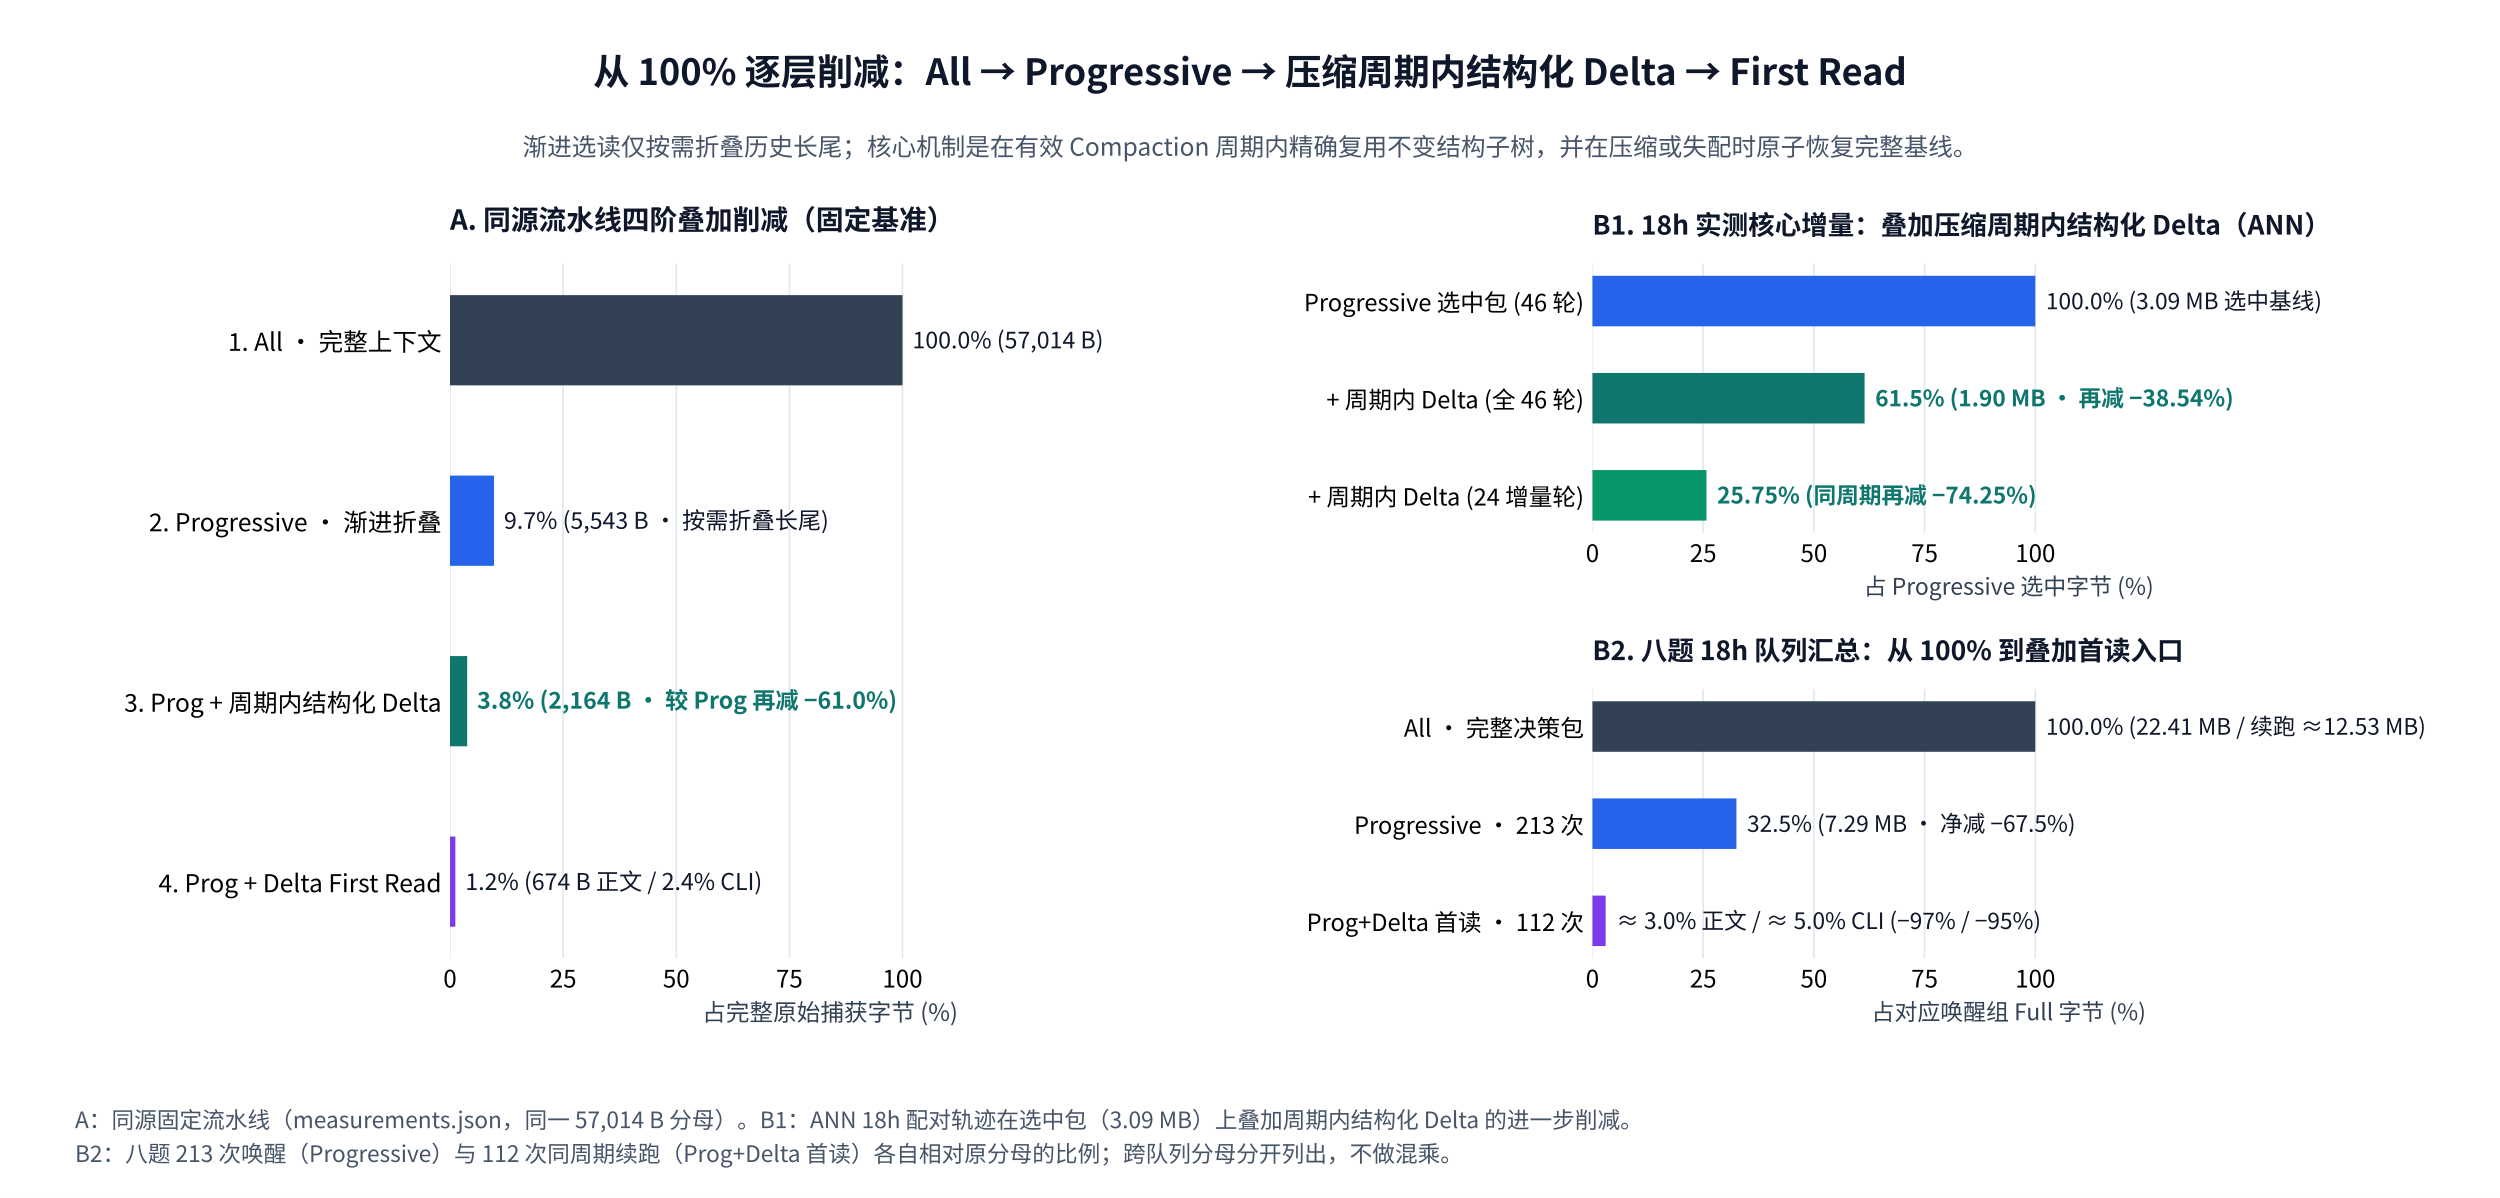
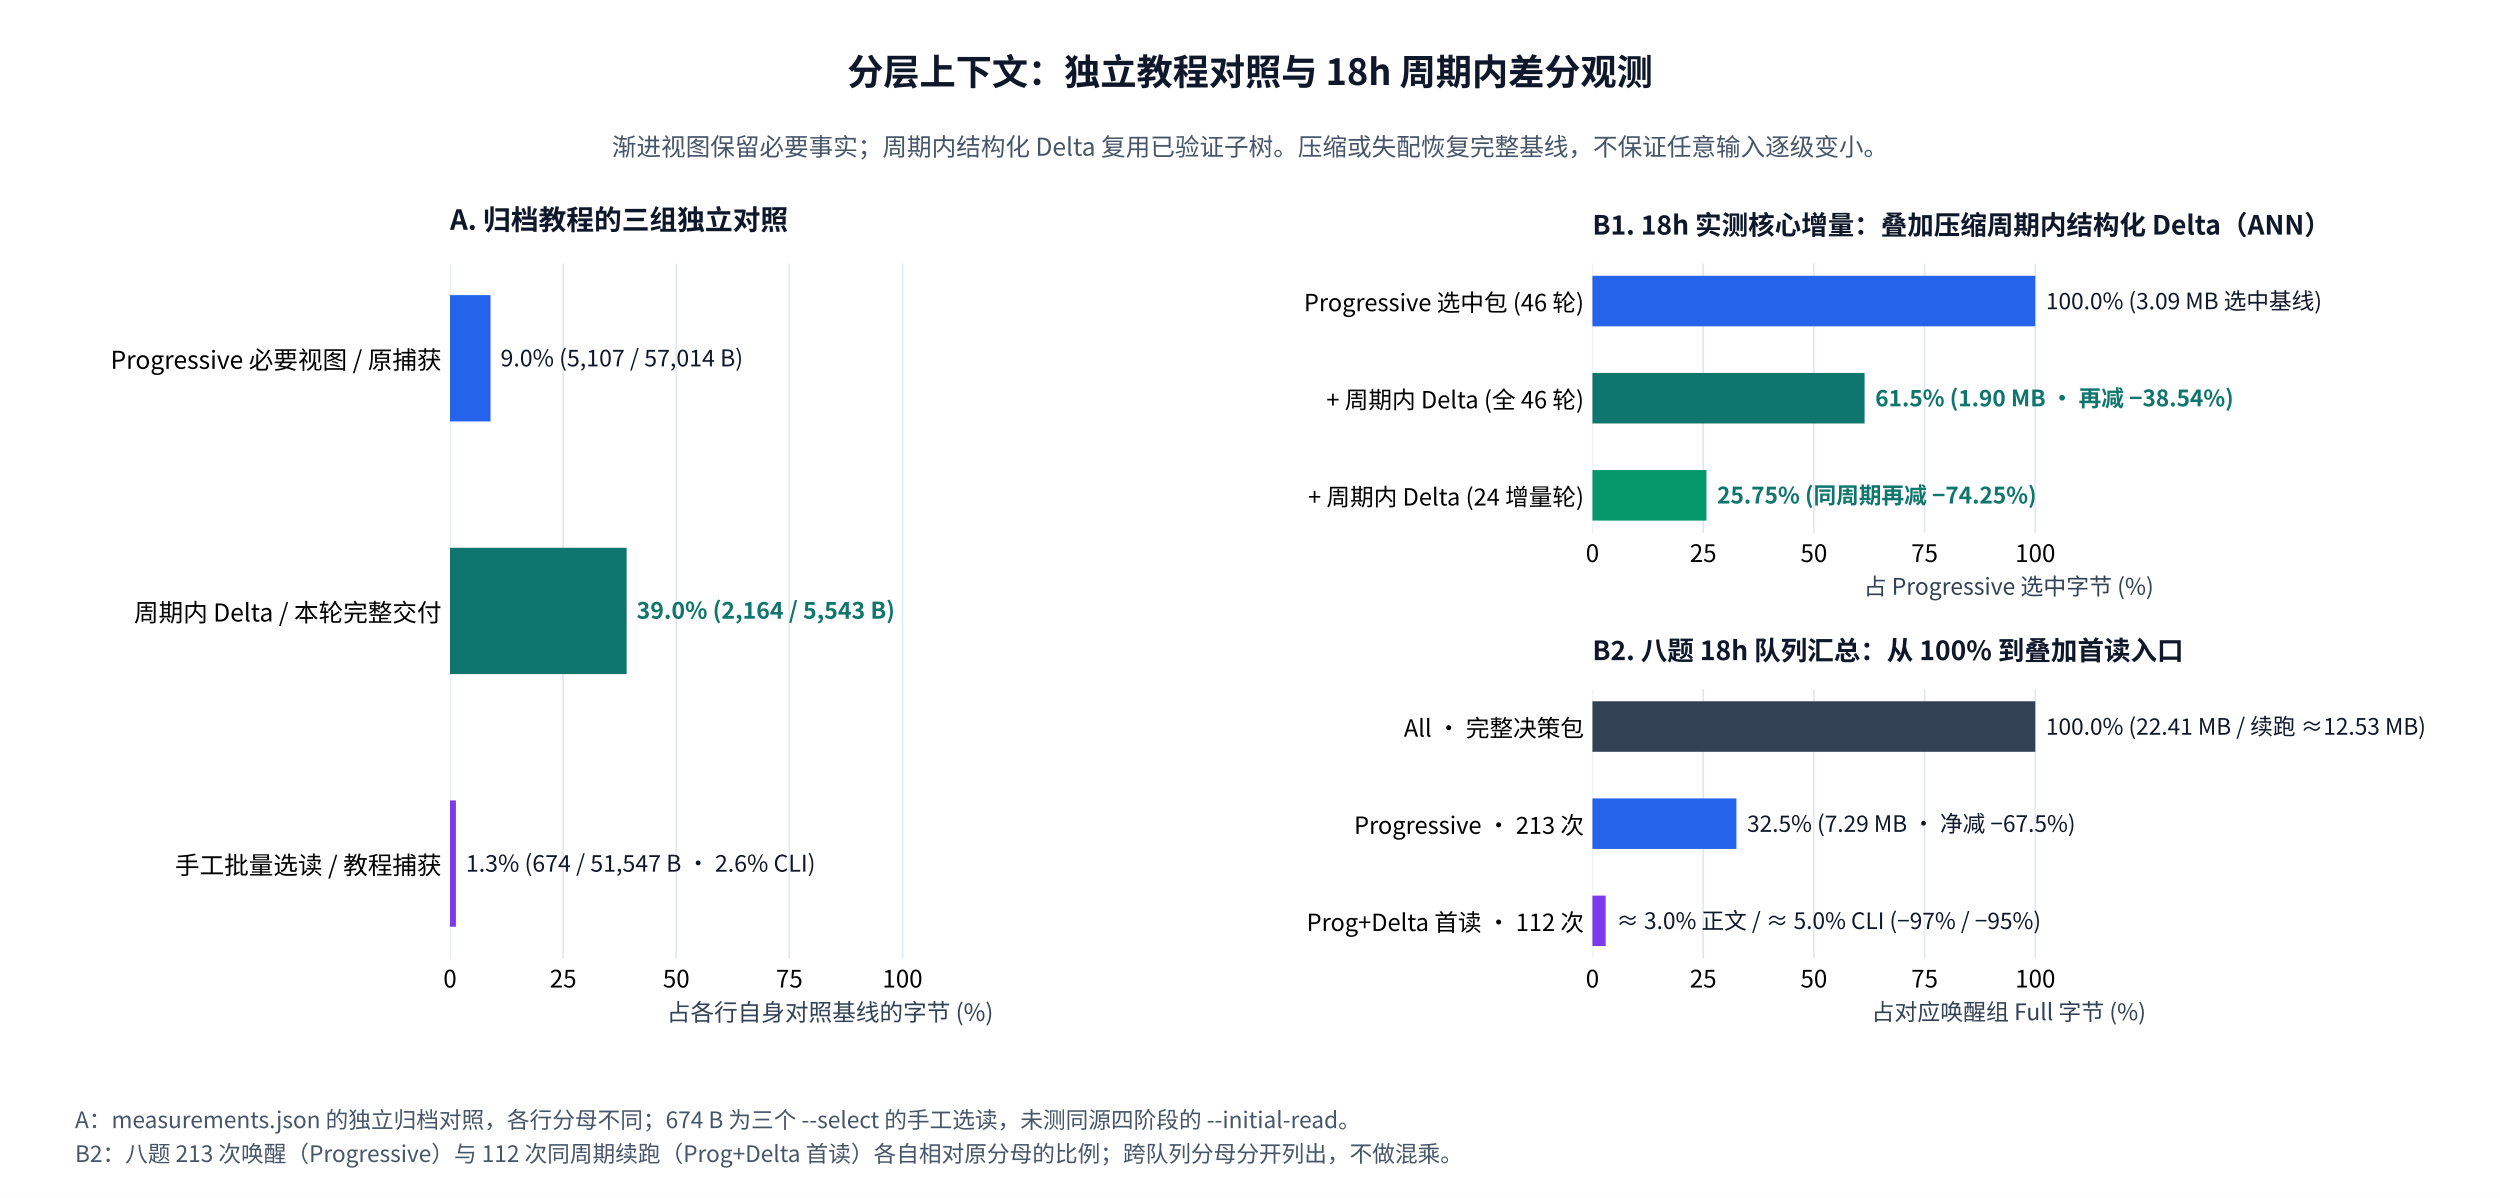
<svg xmlns="http://www.w3.org/2000/svg" width="1036.8pt" height="496.8pt" viewBox="0 0 1036.8 496.8" version="1.1">
  <defs>
    <style type="text/css">*{stroke-linejoin: round; stroke-linecap: butt}</style>
  </defs>
  <g id="figure_1">
    <g id="patch_1">
      <path d="M 0 496.8 L 1036.8 496.8 L 1036.8 0 L 0 0 z " style="fill: #ffffff" />
    </g>
    <g id="axes_1">
      <g id="patch_2">
        <path d="M 186.624 397.44 L 501.883 397.44 L 501.883 109.296 L 186.624 109.296 z " style="fill: #ffffff" />
      </g>
      <g id="matplotlib.axis_1">
        <g id="xtick_1">
          <g id="line2d_1">
            <path d="M 186.624 397.44 L 186.624 109.296 " clip-path="url(#pe7effab465)" style="fill: none; stroke: #e2e8f0; stroke-width: 0.7; stroke-linecap: square" />
          </g>
          <g id="line2d_2" />
          <g id="text_1">
            <text style="font-size: 10px; font-family: 'PingFang SC', 'Noto Sans CJK SC', 'DejaVu Sans', sans-serif; text-anchor: middle" x="186.624" y="409.54" transform="rotate(-0 186.624 409.54)">0</text>
          </g>
        </g>
        <g id="xtick_2">
          <g id="line2d_3">
            <path d="M 233.537 397.44 L 233.537 109.296 " clip-path="url(#pe7effab465)" style="fill: none; stroke: #e2e8f0; stroke-width: 0.7; stroke-linecap: square" />
          </g>
          <g id="line2d_4" />
          <g id="text_2">
            <text style="font-size: 10px; font-family: 'PingFang SC', 'Noto Sans CJK SC', 'DejaVu Sans', sans-serif; text-anchor: middle" x="233.537" y="409.54" transform="rotate(-0 233.5375 409.54)">25</text>
          </g>
        </g>
        <g id="xtick_3">
          <g id="line2d_5">
            <path d="M 280.451 397.44 L 280.451 109.296 " clip-path="url(#pe7effab465)" style="fill: none; stroke: #e2e8f0; stroke-width: 0.7; stroke-linecap: square" />
          </g>
          <g id="line2d_6" />
          <g id="text_3">
            <text style="font-size: 10px; font-family: 'PingFang SC', 'Noto Sans CJK SC', 'DejaVu Sans', sans-serif; text-anchor: middle" x="280.451" y="409.54" transform="rotate(-0 280.451 409.54)">50</text>
          </g>
        </g>
        <g id="xtick_4">
          <g id="line2d_7">
            <path d="M 327.364 397.44 L 327.364 109.296 " clip-path="url(#pe7effab465)" style="fill: none; stroke: #e2e8f0; stroke-width: 0.7; stroke-linecap: square" />
          </g>
          <g id="line2d_8" />
          <g id="text_4">
            <text style="font-size: 10px; font-family: 'PingFang SC', 'Noto Sans CJK SC', 'DejaVu Sans', sans-serif; text-anchor: middle" x="327.364" y="409.54" transform="rotate(-0 327.3645 409.54)">75</text>
          </g>
        </g>
        <g id="xtick_5">
          <g id="line2d_9">
            <path d="M 374.278 397.44 L 374.278 109.296 " clip-path="url(#pe7effab465)" style="fill: none; stroke: #e2e8f0; stroke-width: 0.7; stroke-linecap: square" />
          </g>
          <g id="line2d_10" />
          <g id="text_5">
            <text style="font-size: 10px; font-family: 'PingFang SC', 'Noto Sans CJK SC', 'DejaVu Sans', sans-serif; text-anchor: middle" x="374.278" y="409.54" transform="rotate(-0 374.278 409.54)">100</text>
          </g>
        </g>
        <g id="text_6">
-           <text style="font-size: 9.8px; font-family: 'PingFang SC', 'Noto Sans CJK SC', 'DejaVu Sans', sans-serif; text-anchor: middle; fill: #334155" x="344.253" y="423.368" transform="rotate(-0 344.2533 423.368)">占完整原始捕获字节 (%)</text>
+           <text style="font-size: 9.8px; font-family: 'PingFang SC', 'Noto Sans CJK SC', 'DejaVu Sans', sans-serif; text-anchor: middle; fill: #334155" x="344.253" y="423.368" transform="rotate(-0 344.2533 423.368)">占各行自身对照基线的字节 (%)</text>
        </g>
      </g>
      <g id="matplotlib.axis_2">
        <g id="ytick_1">
          <g id="line2d_11" />
          <g id="text_7">
-             <text style="font-size: 10.2px; font-family: 'PingFang SC', 'Noto Sans CJK SC', 'DejaVu Sans', sans-serif; text-anchor: end" x="183.124" y="145.49" transform="rotate(-0 183.124 145.4901)">1. All · 完整上下文</text>
+             <text style="font-size: 10.2px; font-family: 'PingFang SC', 'Noto Sans CJK SC', 'DejaVu Sans', sans-serif; text-anchor: end" x="183.124" y="152.974" transform="rotate(-0 183.124 152.9744)">Progressive 必要视图 / 原捕获</text>
          </g>
        </g>
        <g id="ytick_2">
          <g id="line2d_12" />
          <g id="text_8">
-             <text style="font-size: 10.2px; font-family: 'PingFang SC', 'Noto Sans CJK SC', 'DejaVu Sans', sans-serif; text-anchor: end" x="183.124" y="220.333" transform="rotate(-0 183.124 220.3327)">2. Progressive · 渐进折叠</text>
+             <text style="font-size: 10.2px; font-family: 'PingFang SC', 'Noto Sans CJK SC', 'DejaVu Sans', sans-serif; text-anchor: end" x="183.124" y="257.754" transform="rotate(-0 183.124 257.754)">周期内 Delta / 本轮完整交付</text>
          </g>
        </g>
        <g id="ytick_3">
          <g id="line2d_13" />
          <g id="text_9">
-             <text style="font-size: 10.2px; font-family: 'PingFang SC', 'Noto Sans CJK SC', 'DejaVu Sans', sans-serif; text-anchor: end" x="183.124" y="295.175" transform="rotate(-0 183.124 295.1753)">3. Prog + 周期内结构化 Delta</text>
-           </g>
-         </g>
-         <g id="ytick_4">
-           <g id="line2d_14" />
-           <g id="text_10">
-             <text style="font-size: 10.2px; font-family: 'PingFang SC', 'Noto Sans CJK SC', 'DejaVu Sans', sans-serif; text-anchor: end" x="183.124" y="370.018" transform="rotate(-0 183.124 370.0179)">4. Prog + Delta First Read</text>
+             <text style="font-size: 10.2px; font-family: 'PingFang SC', 'Noto Sans CJK SC', 'DejaVu Sans', sans-serif; text-anchor: end" x="183.124" y="362.534" transform="rotate(-0 183.124 362.5336)">手工批量选读 / 教程捕获</text>
          </g>
        </g>
      </g>
      <g id="patch_3">
-         <path d="M 186.624 122.393 L 374.278 122.393 L 374.278 159.815 L 186.624 159.815 z " clip-path="url(#pe7effab465)" style="fill: #334155" />
+         <path d="M 186.624 122.393 L 203.433 122.393 L 203.433 174.783 L 186.624 174.783 z " clip-path="url(#pe7effab465)" style="fill: #2563eb" />
      </g>
      <g id="patch_4">
-         <path d="M 186.624 197.236 L 204.868 197.236 L 204.868 234.657 L 186.624 234.657 z " clip-path="url(#pe7effab465)" style="fill: #2563eb" />
+         <path d="M 186.624 227.173 L 259.885 227.173 L 259.885 279.563 L 186.624 279.563 z " clip-path="url(#pe7effab465)" style="fill: #0f766e" />
      </g>
      <g id="patch_5">
-         <path d="M 186.624 272.079 L 193.747 272.079 L 193.747 309.5 L 186.624 309.5 z " clip-path="url(#pe7effab465)" style="fill: #0f766e" />
-       </g>
+         <path d="M 186.624 331.953 L 189.078 331.953 L 189.078 384.343 L 186.624 384.343 z " clip-path="url(#pe7effab465)" style="fill: #7c3aed" />
+       </g>
+       <g id="text_10">
+         <text style="font-size: 9.6px; font-family: 'PingFang SC', 'Noto Sans CJK SC', 'DejaVu Sans', sans-serif; text-anchor: start; fill: #0f172a" x="207.561" y="151.944" transform="rotate(-0 207.5614 151.9439)">9.0% (5,107 / 57,014 B)</text>
+       </g>
+       <g id="text_11">
+         <text style="font-weight: 700; font-size: 9.6px; font-family: 'PingFang SC', 'Noto Sans CJK SC', 'DejaVu Sans', sans-serif; text-anchor: start; fill: #0f766e" x="264.013" y="256.594" transform="rotate(-0 264.0129 256.5938)">39.0% (2,164 / 5,543 B)</text>
+       </g>
+       <g id="text_12">
+         <text style="font-size: 9.6px; font-family: 'PingFang SC', 'Noto Sans CJK SC', 'DejaVu Sans', sans-serif; text-anchor: start; fill: #0f172a" x="193.206" y="361.503" transform="rotate(-0 193.206 361.5031)">1.3% (674 / 51,547 B · 2.6% CLI)</text>
+       </g>
+       <g id="text_13">
+         <text style="font-weight: 700; font-size: 11.5px; font-family: 'PingFang SC', 'Noto Sans CJK SC', 'DejaVu Sans', sans-serif; text-anchor: start; fill: #0f172a" x="186.624" y="95.296" transform="rotate(-0 186.624 95.296)">A. 归档教程的三组独立对照</text>
+       </g>
+     </g>
+     <g id="axes_2">
      <g id="patch_6">
-         <path d="M 186.624 346.921 L 188.842 346.921 L 188.842 384.343 L 186.624 384.343 z " clip-path="url(#pe7effab465)" style="fill: #7c3aed" />
-       </g>
-       <g id="text_11">
-         <text style="font-size: 9.6px; font-family: 'PingFang SC', 'Noto Sans CJK SC', 'DejaVu Sans', sans-serif; text-anchor: start; fill: #0f172a" x="378.406" y="144.46" transform="rotate(-0 378.4063 144.4596)">100.0% (57,014 B)</text>
-       </g>
-       <g id="text_12">
-         <text style="font-size: 9.6px; font-family: 'PingFang SC', 'Noto Sans CJK SC', 'DejaVu Sans', sans-serif; text-anchor: start; fill: #0f172a" x="208.996" y="219.302" transform="rotate(-0 208.9964 219.3022)">9.7% (5,543 B · 按需折叠长尾)</text>
-       </g>
-       <g id="text_13">
-         <text style="font-weight: 700; font-size: 9.6px; font-family: 'PingFang SC', 'Noto Sans CJK SC', 'DejaVu Sans', sans-serif; text-anchor: start; fill: #0f766e" x="197.875" y="293.9" transform="rotate(-0 197.8749 293.8995)">3.8% (2,164 B · 较 Prog 再减 −61.0%)</text>
-       </g>
-       <g id="text_14">
-         <text style="font-size: 9.6px; font-family: 'PingFang SC', 'Noto Sans CJK SC', 'DejaVu Sans', sans-serif; text-anchor: start; fill: #0f172a" x="192.971" y="369.088" transform="rotate(-0 192.9708 369.0879)">1.2% (674 B 正文 / 2.4% CLI)</text>
-       </g>
-       <g id="text_15">
-         <text style="font-weight: 700; font-size: 11.5px; font-family: 'PingFang SC', 'Noto Sans CJK SC', 'DejaVu Sans', sans-serif; text-anchor: start; fill: #0f172a" x="186.624" y="95.296" transform="rotate(-0 186.624 95.296)">A. 同源流水线四阶叠加削减（固定基准）</text>
-       </g>
-     </g>
-     <g id="axes_2">
-       <g id="patch_7">
        <path d="M 660.413 220.98 L 1005.696 220.98 L 1005.696 109.296 L 660.413 109.296 z " style="fill: #ffffff" />
      </g>
      <g id="matplotlib.axis_3">
        <g id="xtick_6">
-           <g id="line2d_15">
+           <g id="line2d_14">
            <path d="M 660.413 220.98 L 660.413 109.296 " clip-path="url(#p4c93b6cf08)" style="fill: none; stroke: #e2e8f0; stroke-width: 0.7; stroke-linecap: square" />
          </g>
-           <g id="line2d_16" />
+           <g id="line2d_15" />
+           <g id="text_14">
+             <text style="font-size: 10px; font-family: 'PingFang SC', 'Noto Sans CJK SC', 'DejaVu Sans', sans-serif; text-anchor: middle" x="660.413" y="233.08" transform="rotate(-0 660.4127 233.0797)">0</text>
+           </g>
+         </g>
+         <g id="xtick_7">
+           <g id="line2d_16">
+             <path d="M 706.328 220.98 L 706.328 109.296 " clip-path="url(#p4c93b6cf08)" style="fill: none; stroke: #e2e8f0; stroke-width: 0.7; stroke-linecap: square" />
+           </g>
+           <g id="line2d_17" />
+           <g id="text_15">
+             <text style="font-size: 10px; font-family: 'PingFang SC', 'Noto Sans CJK SC', 'DejaVu Sans', sans-serif; text-anchor: middle" x="706.328" y="233.08" transform="rotate(-0 706.328 233.0797)">25</text>
+           </g>
+         </g>
+         <g id="xtick_8">
+           <g id="line2d_18">
+             <path d="M 752.243 220.98 L 752.243 109.296 " clip-path="url(#p4c93b6cf08)" style="fill: none; stroke: #e2e8f0; stroke-width: 0.7; stroke-linecap: square" />
+           </g>
+           <g id="line2d_19" />
          <g id="text_16">
-             <text style="font-size: 10px; font-family: 'PingFang SC', 'Noto Sans CJK SC', 'DejaVu Sans', sans-serif; text-anchor: middle" x="660.413" y="233.08" transform="rotate(-0 660.4127 233.0797)">0</text>
-           </g>
-         </g>
-         <g id="xtick_7">
-           <g id="line2d_17">
-             <path d="M 706.328 220.98 L 706.328 109.296 " clip-path="url(#p4c93b6cf08)" style="fill: none; stroke: #e2e8f0; stroke-width: 0.7; stroke-linecap: square" />
-           </g>
-           <g id="line2d_18" />
+             <text style="font-size: 10px; font-family: 'PingFang SC', 'Noto Sans CJK SC', 'DejaVu Sans', sans-serif; text-anchor: middle" x="752.243" y="233.08" transform="rotate(-0 752.2434 233.0797)">50</text>
+           </g>
+         </g>
+         <g id="xtick_9">
+           <g id="line2d_20">
+             <path d="M 798.159 220.98 L 798.159 109.296 " clip-path="url(#p4c93b6cf08)" style="fill: none; stroke: #e2e8f0; stroke-width: 0.7; stroke-linecap: square" />
+           </g>
+           <g id="line2d_21" />
          <g id="text_17">
-             <text style="font-size: 10px; font-family: 'PingFang SC', 'Noto Sans CJK SC', 'DejaVu Sans', sans-serif; text-anchor: middle" x="706.328" y="233.08" transform="rotate(-0 706.328 233.0797)">25</text>
-           </g>
-         </g>
-         <g id="xtick_8">
-           <g id="line2d_19">
-             <path d="M 752.243 220.98 L 752.243 109.296 " clip-path="url(#p4c93b6cf08)" style="fill: none; stroke: #e2e8f0; stroke-width: 0.7; stroke-linecap: square" />
-           </g>
-           <g id="line2d_20" />
+             <text style="font-size: 10px; font-family: 'PingFang SC', 'Noto Sans CJK SC', 'DejaVu Sans', sans-serif; text-anchor: middle" x="798.159" y="233.08" transform="rotate(-0 798.1587 233.0797)">75</text>
+           </g>
+         </g>
+         <g id="xtick_10">
+           <g id="line2d_22">
+             <path d="M 844.074 220.98 L 844.074 109.296 " clip-path="url(#p4c93b6cf08)" style="fill: none; stroke: #e2e8f0; stroke-width: 0.7; stroke-linecap: square" />
+           </g>
+           <g id="line2d_23" />
          <g id="text_18">
-             <text style="font-size: 10px; font-family: 'PingFang SC', 'Noto Sans CJK SC', 'DejaVu Sans', sans-serif; text-anchor: middle" x="752.243" y="233.08" transform="rotate(-0 752.2434 233.0797)">50</text>
-           </g>
-         </g>
-         <g id="xtick_9">
-           <g id="line2d_21">
-             <path d="M 798.159 220.98 L 798.159 109.296 " clip-path="url(#p4c93b6cf08)" style="fill: none; stroke: #e2e8f0; stroke-width: 0.7; stroke-linecap: square" />
-           </g>
-           <g id="line2d_22" />
-           <g id="text_19">
-             <text style="font-size: 10px; font-family: 'PingFang SC', 'Noto Sans CJK SC', 'DejaVu Sans', sans-serif; text-anchor: middle" x="798.159" y="233.08" transform="rotate(-0 798.1587 233.0797)">75</text>
-           </g>
-         </g>
-         <g id="xtick_10">
-           <g id="line2d_23">
-             <path d="M 844.074 220.98 L 844.074 109.296 " clip-path="url(#p4c93b6cf08)" style="fill: none; stroke: #e2e8f0; stroke-width: 0.7; stroke-linecap: square" />
-           </g>
+             <text style="font-size: 10px; font-family: 'PingFang SC', 'Noto Sans CJK SC', 'DejaVu Sans', sans-serif; text-anchor: middle" x="844.074" y="233.08" transform="rotate(-0 844.074 233.0797)">100</text>
+           </g>
+         </g>
+         <g id="text_19">
+           <text style="font-size: 9.5px; font-family: 'PingFang SC', 'Noto Sans CJK SC', 'DejaVu Sans', sans-serif; text-anchor: middle; fill: #334155" x="833.054" y="246.65" transform="rotate(-0 833.0544 246.6497)">占 Progressive 选中字节 (%)</text>
+         </g>
+       </g>
+       <g id="matplotlib.axis_4">
+         <g id="ytick_4">
          <g id="line2d_24" />
          <g id="text_20">
-             <text style="font-size: 10px; font-family: 'PingFang SC', 'Noto Sans CJK SC', 'DejaVu Sans', sans-serif; text-anchor: middle" x="844.074" y="233.08" transform="rotate(-0 844.074 233.0797)">100</text>
-           </g>
-         </g>
-         <g id="text_21">
-           <text style="font-size: 9.5px; font-family: 'PingFang SC', 'Noto Sans CJK SC', 'DejaVu Sans', sans-serif; text-anchor: middle; fill: #334155" x="833.054" y="246.65" transform="rotate(-0 833.0544 246.6497)">占 Progressive 选中字节 (%)</text>
-         </g>
-       </g>
-       <g id="matplotlib.axis_4">
+             <text style="font-size: 9.8px; font-family: 'PingFang SC', 'Noto Sans CJK SC', 'DejaVu Sans', sans-serif; text-anchor: end" x="656.913" y="129.062" transform="rotate(-0 656.9127 129.0619)">Progressive 选中包 (46 轮)</text>
+           </g>
+         </g>
        <g id="ytick_5">
          <g id="line2d_25" />
-           <g id="text_22">
-             <text style="font-size: 9.8px; font-family: 'PingFang SC', 'Noto Sans CJK SC', 'DejaVu Sans', sans-serif; text-anchor: end" x="656.913" y="129.062" transform="rotate(-0 656.9127 129.0619)">Progressive 选中包 (46 轮)</text>
+           <g id="text_21">
+             <text style="font-size: 9.8px; font-family: 'PingFang SC', 'Noto Sans CJK SC', 'DejaVu Sans', sans-serif; text-anchor: end" x="656.913" y="169.352" transform="rotate(-0 656.9127 169.3519)">+ 周期内 Delta (全 46 轮)</text>
          </g>
        </g>
        <g id="ytick_6">
          <g id="line2d_26" />
-           <g id="text_23">
-             <text style="font-size: 9.8px; font-family: 'PingFang SC', 'Noto Sans CJK SC', 'DejaVu Sans', sans-serif; text-anchor: end" x="656.913" y="169.352" transform="rotate(-0 656.9127 169.3519)">+ 周期内 Delta (全 46 轮)</text>
-           </g>
-         </g>
-         <g id="ytick_7">
-           <g id="line2d_27" />
-           <g id="text_24">
+           <g id="text_22">
            <text style="font-size: 9.8px; font-family: 'PingFang SC', 'Noto Sans CJK SC', 'DejaVu Sans', sans-serif; text-anchor: end" x="656.913" y="209.642" transform="rotate(-0 656.9127 209.6418)">+ 周期内 Delta (24 增量轮)</text>
          </g>
        </g>
      </g>
+       <g id="patch_7">
+         <path d="M 660.413 114.373 L 844.074 114.373 L 844.074 135.323 L 660.413 135.323 z " clip-path="url(#p4c93b6cf08)" style="fill: #2563eb" />
+       </g>
      <g id="patch_8">
-         <path d="M 660.413 114.373 L 844.074 114.373 L 844.074 135.323 L 660.413 135.323 z " clip-path="url(#p4c93b6cf08)" style="fill: #2563eb" />
+         <path d="M 660.413 154.662 L 773.283 154.662 L 773.283 175.613 L 660.413 175.613 z " clip-path="url(#p4c93b6cf08)" style="fill: #0f766e" />
      </g>
      <g id="patch_9">
-         <path d="M 660.413 154.662 L 773.283 154.662 L 773.283 175.613 L 660.413 175.613 z " clip-path="url(#p4c93b6cf08)" style="fill: #0f766e" />
-       </g>
+         <path d="M 660.413 194.952 L 707.706 194.952 L 707.706 215.903 L 660.413 215.903 z " clip-path="url(#p4c93b6cf08)" style="fill: #059669" />
+       </g>
+       <g id="text_23">
+         <text style="font-size: 9.4px; font-family: 'PingFang SC', 'Noto Sans CJK SC', 'DejaVu Sans', sans-serif; text-anchor: start; fill: #0f172a" x="848.482" y="128.232" transform="rotate(-0 848.4819 128.2319)">100.0% (3.09 MB 选中基线)</text>
+       </g>
+       <g id="text_24">
+         <text style="font-weight: 700; font-size: 9.4px; font-family: 'PingFang SC', 'Noto Sans CJK SC', 'DejaVu Sans', sans-serif; text-anchor: start; fill: #0f766e" x="777.691" y="168.522" transform="rotate(-0 777.6913 168.5219)">61.5% (1.90 MB · 再减 −38.54%)</text>
+       </g>
+       <g id="text_25">
+         <text style="font-weight: 700; font-size: 9.4px; font-family: 'PingFang SC', 'Noto Sans CJK SC', 'DejaVu Sans', sans-serif; text-anchor: start; fill: #0f766e" x="712.113" y="208.812" transform="rotate(-0 712.1134 208.8118)">25.75% (同周期再减 −74.25%)</text>
+       </g>
+       <g id="text_26">
+         <text style="font-weight: 700; font-size: 11px; font-family: 'PingFang SC', 'Noto Sans CJK SC', 'DejaVu Sans', sans-serif; text-anchor: start; fill: #0f172a" x="660.413" y="97.296" transform="rotate(-0 660.4127 97.296)">B1. 18h 实测核心增量：叠加压缩周期内结构化 Delta（ANN）</text>
+       </g>
+     </g>
+     <g id="axes_3">
      <g id="patch_10">
-         <path d="M 660.413 194.952 L 707.706 194.952 L 707.706 215.903 L 660.413 215.903 z " clip-path="url(#p4c93b6cf08)" style="fill: #059669" />
-       </g>
-       <g id="text_25">
-         <text style="font-size: 9.4px; font-family: 'PingFang SC', 'Noto Sans CJK SC', 'DejaVu Sans', sans-serif; text-anchor: start; fill: #0f172a" x="848.482" y="128.232" transform="rotate(-0 848.4819 128.2319)">100.0% (3.09 MB 选中基线)</text>
-       </g>
-       <g id="text_26">
-         <text style="font-weight: 700; font-size: 9.4px; font-family: 'PingFang SC', 'Noto Sans CJK SC', 'DejaVu Sans', sans-serif; text-anchor: start; fill: #0f766e" x="777.691" y="168.522" transform="rotate(-0 777.6913 168.5219)">61.5% (1.90 MB · 再减 −38.54%)</text>
-       </g>
-       <g id="text_27">
-         <text style="font-weight: 700; font-size: 9.4px; font-family: 'PingFang SC', 'Noto Sans CJK SC', 'DejaVu Sans', sans-serif; text-anchor: start; fill: #0f766e" x="712.113" y="208.812" transform="rotate(-0 712.1134 208.8118)">25.75% (同周期再减 −74.25%)</text>
-       </g>
-       <g id="text_28">
-         <text style="font-weight: 700; font-size: 11px; font-family: 'PingFang SC', 'Noto Sans CJK SC', 'DejaVu Sans', sans-serif; text-anchor: start; fill: #0f172a" x="660.413" y="97.296" transform="rotate(-0 660.4127 97.296)">B1. 18h 实测核心增量：叠加压缩周期内结构化 Delta（ANN）</text>
-       </g>
-     </g>
-     <g id="axes_3">
-       <g id="patch_11">
        <path d="M 660.413 397.44 L 1005.696 397.44 L 1005.696 285.756 L 660.413 285.756 z " style="fill: #ffffff" />
      </g>
      <g id="matplotlib.axis_5">
        <g id="xtick_11">
-           <g id="line2d_28">
+           <g id="line2d_27">
            <path d="M 660.413 397.44 L 660.413 285.756 " clip-path="url(#p3d4a0dd954)" style="fill: none; stroke: #e2e8f0; stroke-width: 0.7; stroke-linecap: square" />
          </g>
-           <g id="line2d_29" />
+           <g id="line2d_28" />
+           <g id="text_27">
+             <text style="font-size: 10px; font-family: 'PingFang SC', 'Noto Sans CJK SC', 'DejaVu Sans', sans-serif; text-anchor: middle" x="660.413" y="409.54" transform="rotate(-0 660.4127 409.54)">0</text>
+           </g>
+         </g>
+         <g id="xtick_12">
+           <g id="line2d_29">
+             <path d="M 706.328 397.44 L 706.328 285.756 " clip-path="url(#p3d4a0dd954)" style="fill: none; stroke: #e2e8f0; stroke-width: 0.7; stroke-linecap: square" />
+           </g>
+           <g id="line2d_30" />
+           <g id="text_28">
+             <text style="font-size: 10px; font-family: 'PingFang SC', 'Noto Sans CJK SC', 'DejaVu Sans', sans-serif; text-anchor: middle" x="706.328" y="409.54" transform="rotate(-0 706.328 409.54)">25</text>
+           </g>
+         </g>
+         <g id="xtick_13">
+           <g id="line2d_31">
+             <path d="M 752.243 397.44 L 752.243 285.756 " clip-path="url(#p3d4a0dd954)" style="fill: none; stroke: #e2e8f0; stroke-width: 0.7; stroke-linecap: square" />
+           </g>
+           <g id="line2d_32" />
          <g id="text_29">
-             <text style="font-size: 10px; font-family: 'PingFang SC', 'Noto Sans CJK SC', 'DejaVu Sans', sans-serif; text-anchor: middle" x="660.413" y="409.54" transform="rotate(-0 660.4127 409.54)">0</text>
-           </g>
-         </g>
-         <g id="xtick_12">
-           <g id="line2d_30">
-             <path d="M 706.328 397.44 L 706.328 285.756 " clip-path="url(#p3d4a0dd954)" style="fill: none; stroke: #e2e8f0; stroke-width: 0.7; stroke-linecap: square" />
-           </g>
-           <g id="line2d_31" />
+             <text style="font-size: 10px; font-family: 'PingFang SC', 'Noto Sans CJK SC', 'DejaVu Sans', sans-serif; text-anchor: middle" x="752.243" y="409.54" transform="rotate(-0 752.2434 409.54)">50</text>
+           </g>
+         </g>
+         <g id="xtick_14">
+           <g id="line2d_33">
+             <path d="M 798.159 397.44 L 798.159 285.756 " clip-path="url(#p3d4a0dd954)" style="fill: none; stroke: #e2e8f0; stroke-width: 0.7; stroke-linecap: square" />
+           </g>
+           <g id="line2d_34" />
          <g id="text_30">
-             <text style="font-size: 10px; font-family: 'PingFang SC', 'Noto Sans CJK SC', 'DejaVu Sans', sans-serif; text-anchor: middle" x="706.328" y="409.54" transform="rotate(-0 706.328 409.54)">25</text>
-           </g>
-         </g>
-         <g id="xtick_13">
-           <g id="line2d_32">
-             <path d="M 752.243 397.44 L 752.243 285.756 " clip-path="url(#p3d4a0dd954)" style="fill: none; stroke: #e2e8f0; stroke-width: 0.7; stroke-linecap: square" />
-           </g>
-           <g id="line2d_33" />
+             <text style="font-size: 10px; font-family: 'PingFang SC', 'Noto Sans CJK SC', 'DejaVu Sans', sans-serif; text-anchor: middle" x="798.159" y="409.54" transform="rotate(-0 798.1587 409.54)">75</text>
+           </g>
+         </g>
+         <g id="xtick_15">
+           <g id="line2d_35">
+             <path d="M 844.074 397.44 L 844.074 285.756 " clip-path="url(#p3d4a0dd954)" style="fill: none; stroke: #e2e8f0; stroke-width: 0.7; stroke-linecap: square" />
+           </g>
+           <g id="line2d_36" />
          <g id="text_31">
-             <text style="font-size: 10px; font-family: 'PingFang SC', 'Noto Sans CJK SC', 'DejaVu Sans', sans-serif; text-anchor: middle" x="752.243" y="409.54" transform="rotate(-0 752.2434 409.54)">50</text>
-           </g>
-         </g>
-         <g id="xtick_14">
-           <g id="line2d_34">
-             <path d="M 798.159 397.44 L 798.159 285.756 " clip-path="url(#p3d4a0dd954)" style="fill: none; stroke: #e2e8f0; stroke-width: 0.7; stroke-linecap: square" />
-           </g>
-           <g id="line2d_35" />
-           <g id="text_32">
-             <text style="font-size: 10px; font-family: 'PingFang SC', 'Noto Sans CJK SC', 'DejaVu Sans', sans-serif; text-anchor: middle" x="798.159" y="409.54" transform="rotate(-0 798.1587 409.54)">75</text>
-           </g>
-         </g>
-         <g id="xtick_15">
-           <g id="line2d_36">
-             <path d="M 844.074 397.44 L 844.074 285.756 " clip-path="url(#p3d4a0dd954)" style="fill: none; stroke: #e2e8f0; stroke-width: 0.7; stroke-linecap: square" />
-           </g>
+             <text style="font-size: 10px; font-family: 'PingFang SC', 'Noto Sans CJK SC', 'DejaVu Sans', sans-serif; text-anchor: middle" x="844.074" y="409.54" transform="rotate(-0 844.074 409.54)">100</text>
+           </g>
+         </g>
+         <g id="text_32">
+           <text style="font-size: 9.5px; font-family: 'PingFang SC', 'Noto Sans CJK SC', 'DejaVu Sans', sans-serif; text-anchor: middle; fill: #334155" x="833.054" y="423.11" transform="rotate(-0 833.0544 423.11)">占对应唤醒组 Full 字节 (%)</text>
+         </g>
+       </g>
+       <g id="matplotlib.axis_6">
+         <g id="ytick_7">
          <g id="line2d_37" />
          <g id="text_33">
-             <text style="font-size: 10px; font-family: 'PingFang SC', 'Noto Sans CJK SC', 'DejaVu Sans', sans-serif; text-anchor: middle" x="844.074" y="409.54" transform="rotate(-0 844.074 409.54)">100</text>
-           </g>
-         </g>
-         <g id="text_34">
-           <text style="font-size: 9.5px; font-family: 'PingFang SC', 'Noto Sans CJK SC', 'DejaVu Sans', sans-serif; text-anchor: middle; fill: #334155" x="833.054" y="423.11" transform="rotate(-0 833.0544 423.11)">占对应唤醒组 Full 字节 (%)</text>
-         </g>
-       </g>
-       <g id="matplotlib.axis_6">
+             <text style="font-size: 9.8px; font-family: 'PingFang SC', 'Noto Sans CJK SC', 'DejaVu Sans', sans-serif; text-anchor: end" x="656.913" y="305.522" transform="rotate(-0 656.9127 305.5222)">All · 完整决策包</text>
+           </g>
+         </g>
        <g id="ytick_8">
          <g id="line2d_38" />
-           <g id="text_35">
-             <text style="font-size: 9.8px; font-family: 'PingFang SC', 'Noto Sans CJK SC', 'DejaVu Sans', sans-serif; text-anchor: end" x="656.913" y="305.522" transform="rotate(-0 656.9127 305.5222)">All · 完整决策包</text>
+           <g id="text_34">
+             <text style="font-size: 9.8px; font-family: 'PingFang SC', 'Noto Sans CJK SC', 'DejaVu Sans', sans-serif; text-anchor: end" x="656.913" y="345.812" transform="rotate(-0 656.9127 345.8121)">Progressive · 213 次</text>
          </g>
        </g>
        <g id="ytick_9">
          <g id="line2d_39" />
-           <g id="text_36">
-             <text style="font-size: 9.8px; font-family: 'PingFang SC', 'Noto Sans CJK SC', 'DejaVu Sans', sans-serif; text-anchor: end" x="656.913" y="345.812" transform="rotate(-0 656.9127 345.8121)">Progressive · 213 次</text>
-           </g>
-         </g>
-         <g id="ytick_10">
-           <g id="line2d_40" />
-           <g id="text_37">
+           <g id="text_35">
            <text style="font-size: 9.8px; font-family: 'PingFang SC', 'Noto Sans CJK SC', 'DejaVu Sans', sans-serif; text-anchor: end" x="656.913" y="386.102" transform="rotate(-0 656.9127 386.1021)">Prog+Delta 首读 · 112 次</text>
          </g>
        </g>
      </g>
+       <g id="patch_11">
+         <path d="M 660.413 290.833 L 844.074 290.833 L 844.074 311.784 L 660.413 311.784 z " clip-path="url(#p3d4a0dd954)" style="fill: #334155" />
+       </g>
      <g id="patch_12">
-         <path d="M 660.413 290.833 L 844.074 290.833 L 844.074 311.784 L 660.413 311.784 z " clip-path="url(#p3d4a0dd954)" style="fill: #334155" />
+         <path d="M 660.413 331.123 L 720.128 331.123 L 720.128 352.074 L 660.413 352.074 z " clip-path="url(#p3d4a0dd954)" style="fill: #2563eb" />
      </g>
      <g id="patch_13">
-         <path d="M 660.413 331.123 L 720.128 331.123 L 720.128 352.074 L 660.413 352.074 z " clip-path="url(#p3d4a0dd954)" style="fill: #2563eb" />
-       </g>
-       <g id="patch_14">
        <path d="M 660.413 371.413 L 665.901 371.413 L 665.901 392.363 L 660.413 392.363 z " clip-path="url(#p3d4a0dd954)" style="fill: #7c3aed" />
      </g>
+       <g id="text_36">
+         <text style="font-size: 9.4px; font-family: 'PingFang SC', 'Noto Sans CJK SC', 'DejaVu Sans', sans-serif; text-anchor: start; fill: #0f172a" x="848.482" y="304.692" transform="rotate(-0 848.4819 304.6922)">100.0% (22.41 MB / 续跑 ≈12.53 MB)</text>
+       </g>
+       <g id="text_37">
+         <text style="font-size: 9.4px; font-family: 'PingFang SC', 'Noto Sans CJK SC', 'DejaVu Sans', sans-serif; text-anchor: start; fill: #0f172a" x="724.536" y="344.982" transform="rotate(-0 724.5361 344.9821)">32.5% (7.29 MB · 净减 −67.5%)</text>
+       </g>
      <g id="text_38">
-         <text style="font-size: 9.4px; font-family: 'PingFang SC', 'Noto Sans CJK SC', 'DejaVu Sans', sans-serif; text-anchor: start; fill: #0f172a" x="848.482" y="304.692" transform="rotate(-0 848.4819 304.6922)">100.0% (22.41 MB / 续跑 ≈12.53 MB)</text>
+         <text style="font-size: 9.4px; font-family: 'PingFang SC', 'Noto Sans CJK SC', 'DejaVu Sans', sans-serif; text-anchor: start; fill: #0f172a" x="670.309" y="385.272" transform="rotate(-0 670.3092 385.2721)">≈ 3.0% 正文 / ≈ 5.0% CLI (−97% / −95%)</text>
      </g>
      <g id="text_39">
-         <text style="font-size: 9.4px; font-family: 'PingFang SC', 'Noto Sans CJK SC', 'DejaVu Sans', sans-serif; text-anchor: start; fill: #0f172a" x="724.536" y="344.982" transform="rotate(-0 724.5361 344.9821)">32.5% (7.29 MB · 净减 −67.5%)</text>
-       </g>
-       <g id="text_40">
-         <text style="font-size: 9.4px; font-family: 'PingFang SC', 'Noto Sans CJK SC', 'DejaVu Sans', sans-serif; text-anchor: start; fill: #0f172a" x="670.309" y="385.272" transform="rotate(-0 670.3092 385.2721)">≈ 3.0% 正文 / ≈ 5.0% CLI (−97% / −95%)</text>
-       </g>
-       <g id="text_41">
        <text style="font-weight: 700; font-size: 11px; font-family: 'PingFang SC', 'Noto Sans CJK SC', 'DejaVu Sans', sans-serif; text-anchor: start; fill: #0f172a" x="660.413" y="273.756" transform="rotate(-0 660.4127 273.7563)">B2. 八题 18h 队列汇总：从 100% 到叠加首读入口</text>
      </g>
    </g>
+     <g id="text_40">
+       <text style="font-weight: 700; font-size: 15px; font-family: 'PingFang SC', 'Noto Sans CJK SC', 'DejaVu Sans', sans-serif; text-anchor: middle; fill: #0f172a" x="518.4" y="35.256" transform="rotate(-0 518.4 35.256)">分层上下文：独立教程对照与 18h 周期内差分观测</text>
+     </g>
+     <g id="text_41">
+       <text style="font-size: 10.2px; font-family: 'PingFang SC', 'Noto Sans CJK SC', 'DejaVu Sans', sans-serif; text-anchor: middle; fill: #475569" x="518.4" y="64.584" transform="rotate(-0 518.4 64.584)">渐进视图保留必要事实；周期内结构化 Delta 复用已验证子树。压缩或失配恢复完整基线，不保证任意输入逐级变小。</text>
+     </g>
    <g id="text_42">
-       <text style="font-weight: 700; font-size: 15px; font-family: 'PingFang SC', 'Noto Sans CJK SC', 'DejaVu Sans', sans-serif; text-anchor: middle; fill: #0f172a" x="518.4" y="35.256" transform="rotate(-0 518.4 35.256)">从 100% 逐层削减：All → Progressive → 压缩周期内结构化 Delta → First Read</text>
-     </g>
-     <g id="text_43">
-       <text style="font-size: 10.2px; font-family: 'PingFang SC', 'Noto Sans CJK SC', 'DejaVu Sans', sans-serif; text-anchor: middle; fill: #475569" x="518.4" y="64.584" transform="rotate(-0 518.4 64.584)">渐进选读仅按需折叠历史长尾；核心机制是在有效 Compaction 周期内精确复用不变结构子树，并在压缩或失配时原子恢复完整基线。</text>
-     </g>
-     <g id="text_44">
-       <text style="font-size: 9.4px; font-family: 'PingFang SC', 'Noto Sans CJK SC', 'DejaVu Sans', sans-serif; fill: #475569" transform="translate(31.104 467.8716)">A：同源固定流水线（measurements.json，同一 57,014 B 分母）。B1：ANN 18h 配对轨迹在选中包（3.09 MB）上叠加周期内结构化 Delta 的进一步削减。</text>
+       <text style="font-size: 9.4px; font-family: 'PingFang SC', 'Noto Sans CJK SC', 'DejaVu Sans', sans-serif; fill: #475569" transform="translate(31.104 467.8481)">A：measurements.json 的独立归档对照，各行分母不同；674 B 为三个 --select 的手工选读，未测同源四阶段的 --initial-read。</text>
      <text style="font-size: 9.4px; font-family: 'PingFang SC', 'Noto Sans CJK SC', 'DejaVu Sans', sans-serif; fill: #475569" transform="translate(31.104 481.896)">B2：八题 213 次唤醒（Progressive）与 112 次同周期续跑（Prog+Delta 首读）各自相对原分母的比例；跨队列分母分开列出，不做混乘。</text>
    </g>
  </g>
  <defs>
    <clipPath id="pe7effab465">
      <rect x="186.624" y="109.296" width="315.259" height="288.144" />
    </clipPath>
    <clipPath id="p4c93b6cf08">
      <rect x="660.413" y="109.296" width="345.283" height="111.684" />
    </clipPath>
    <clipPath id="p3d4a0dd954">
      <rect x="660.413" y="285.756" width="345.283" height="111.684" />
    </clipPath>
  </defs>
</svg>
